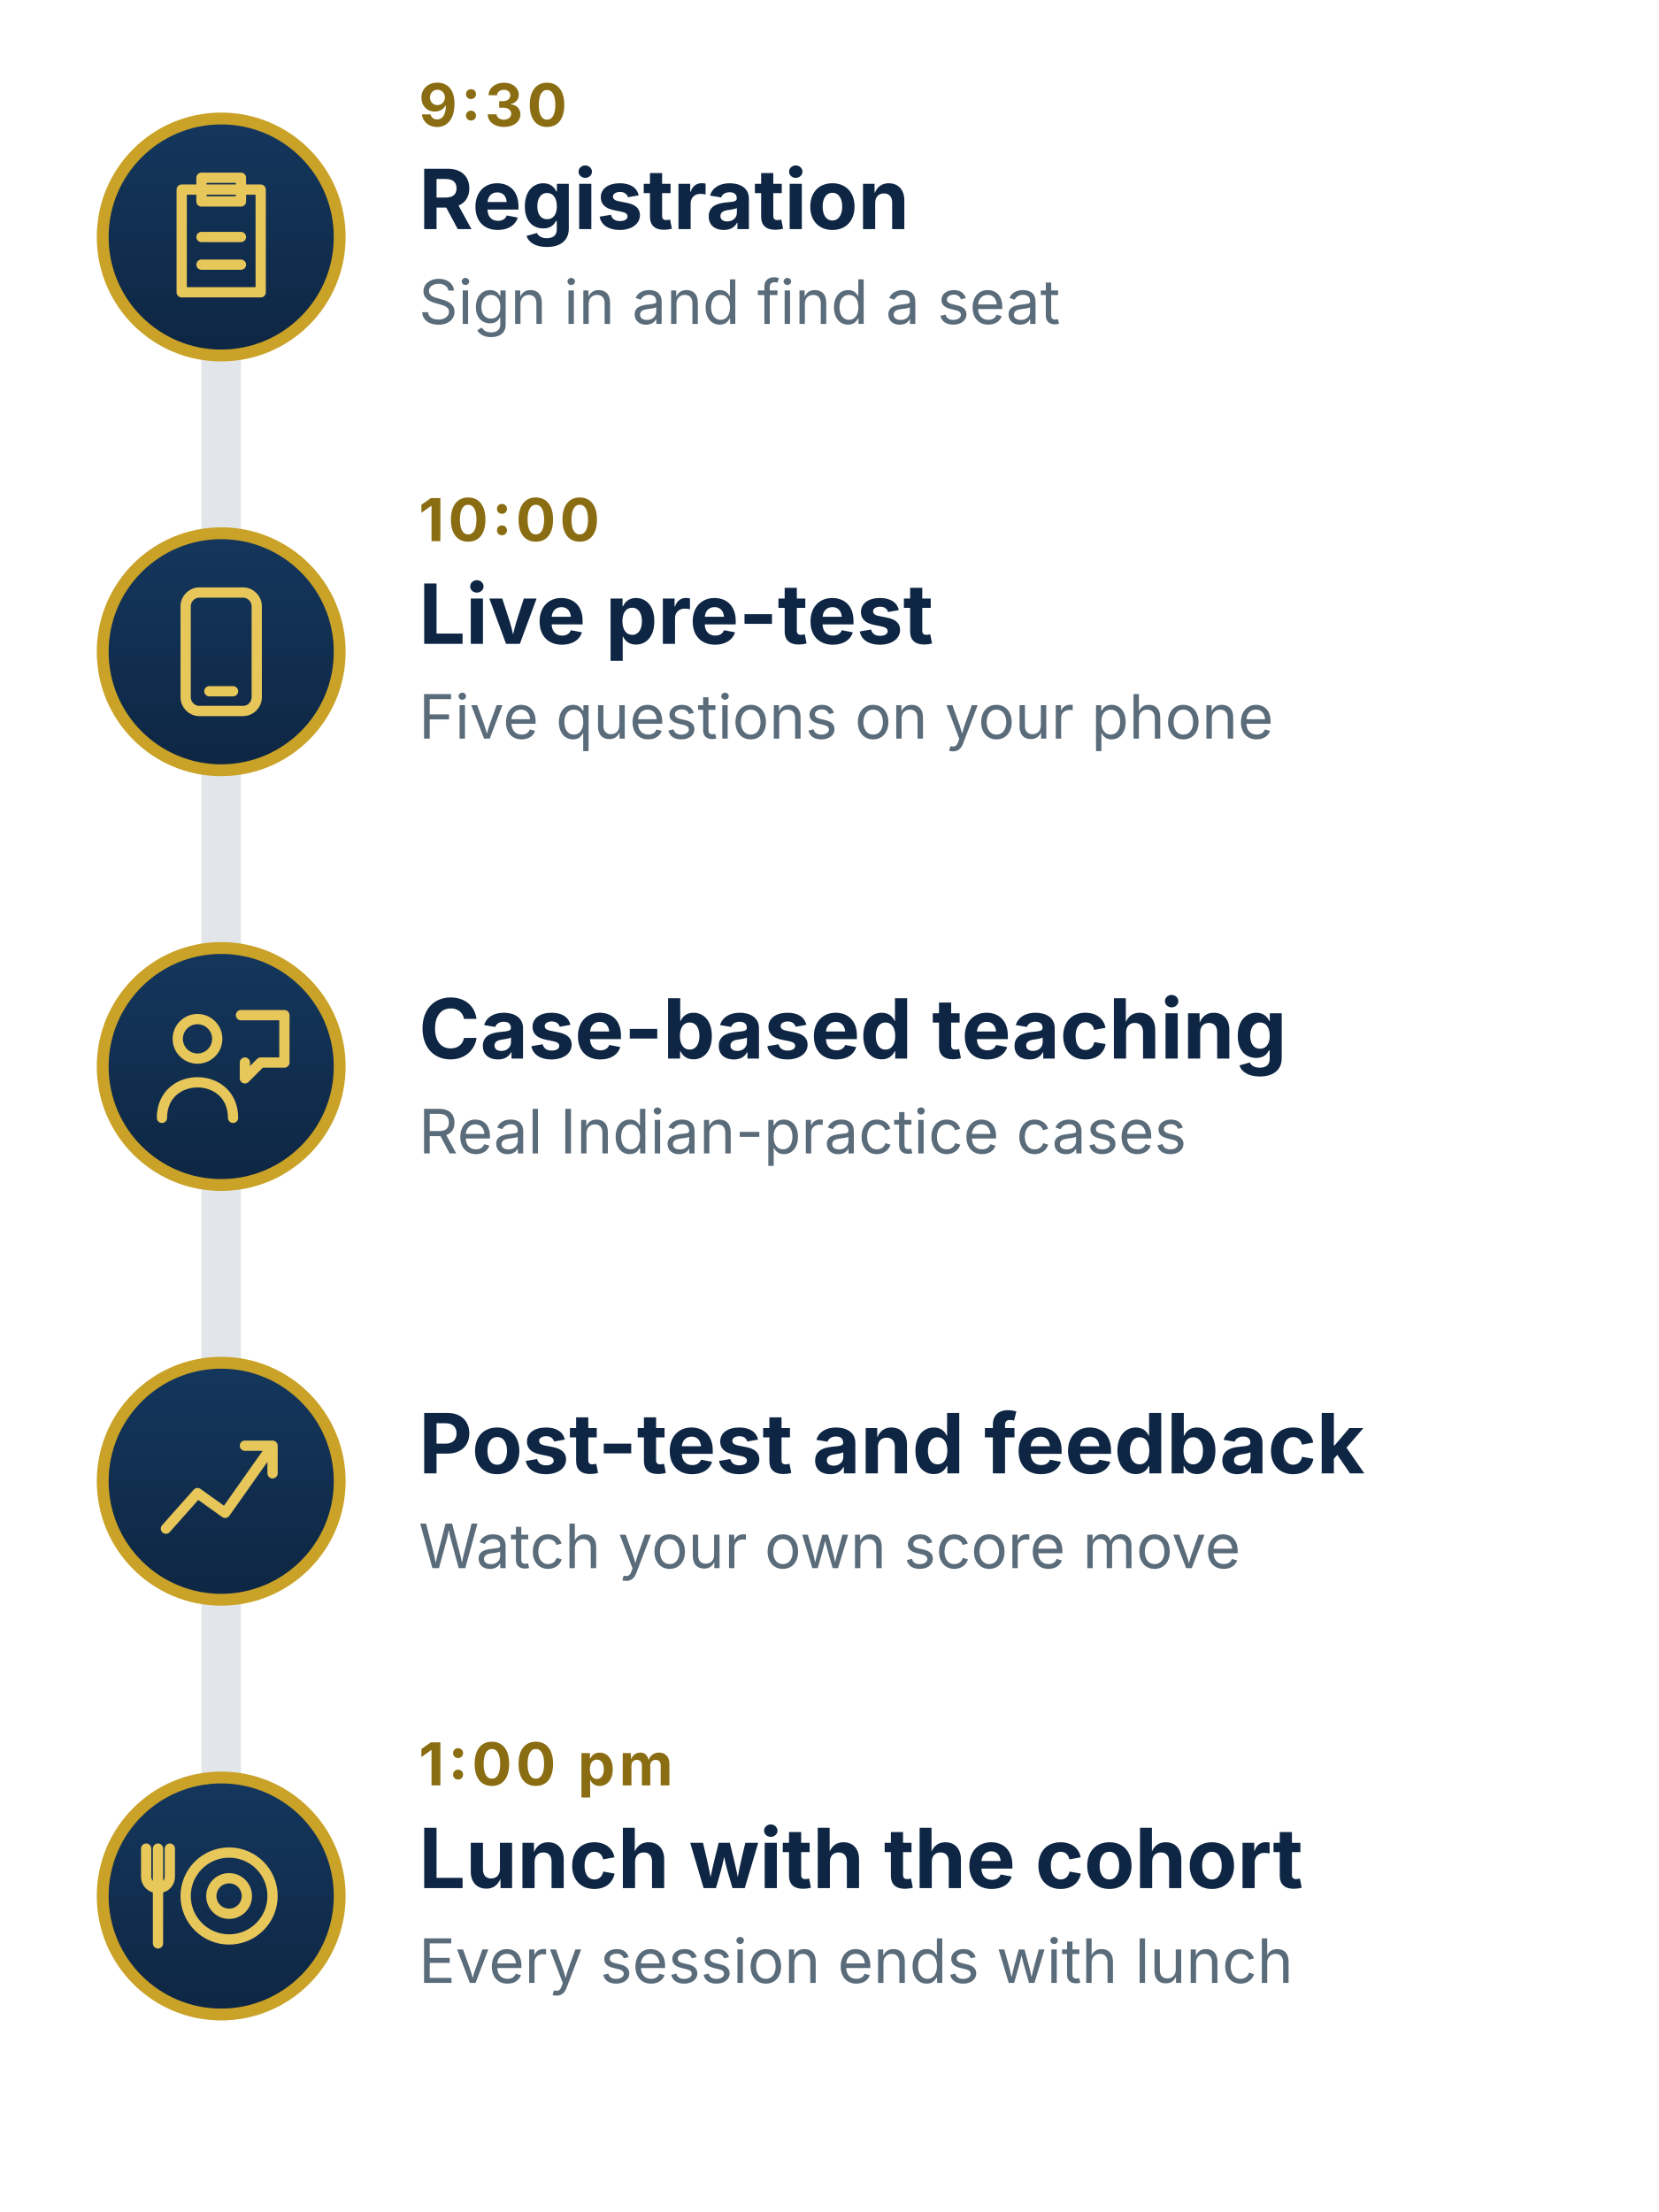
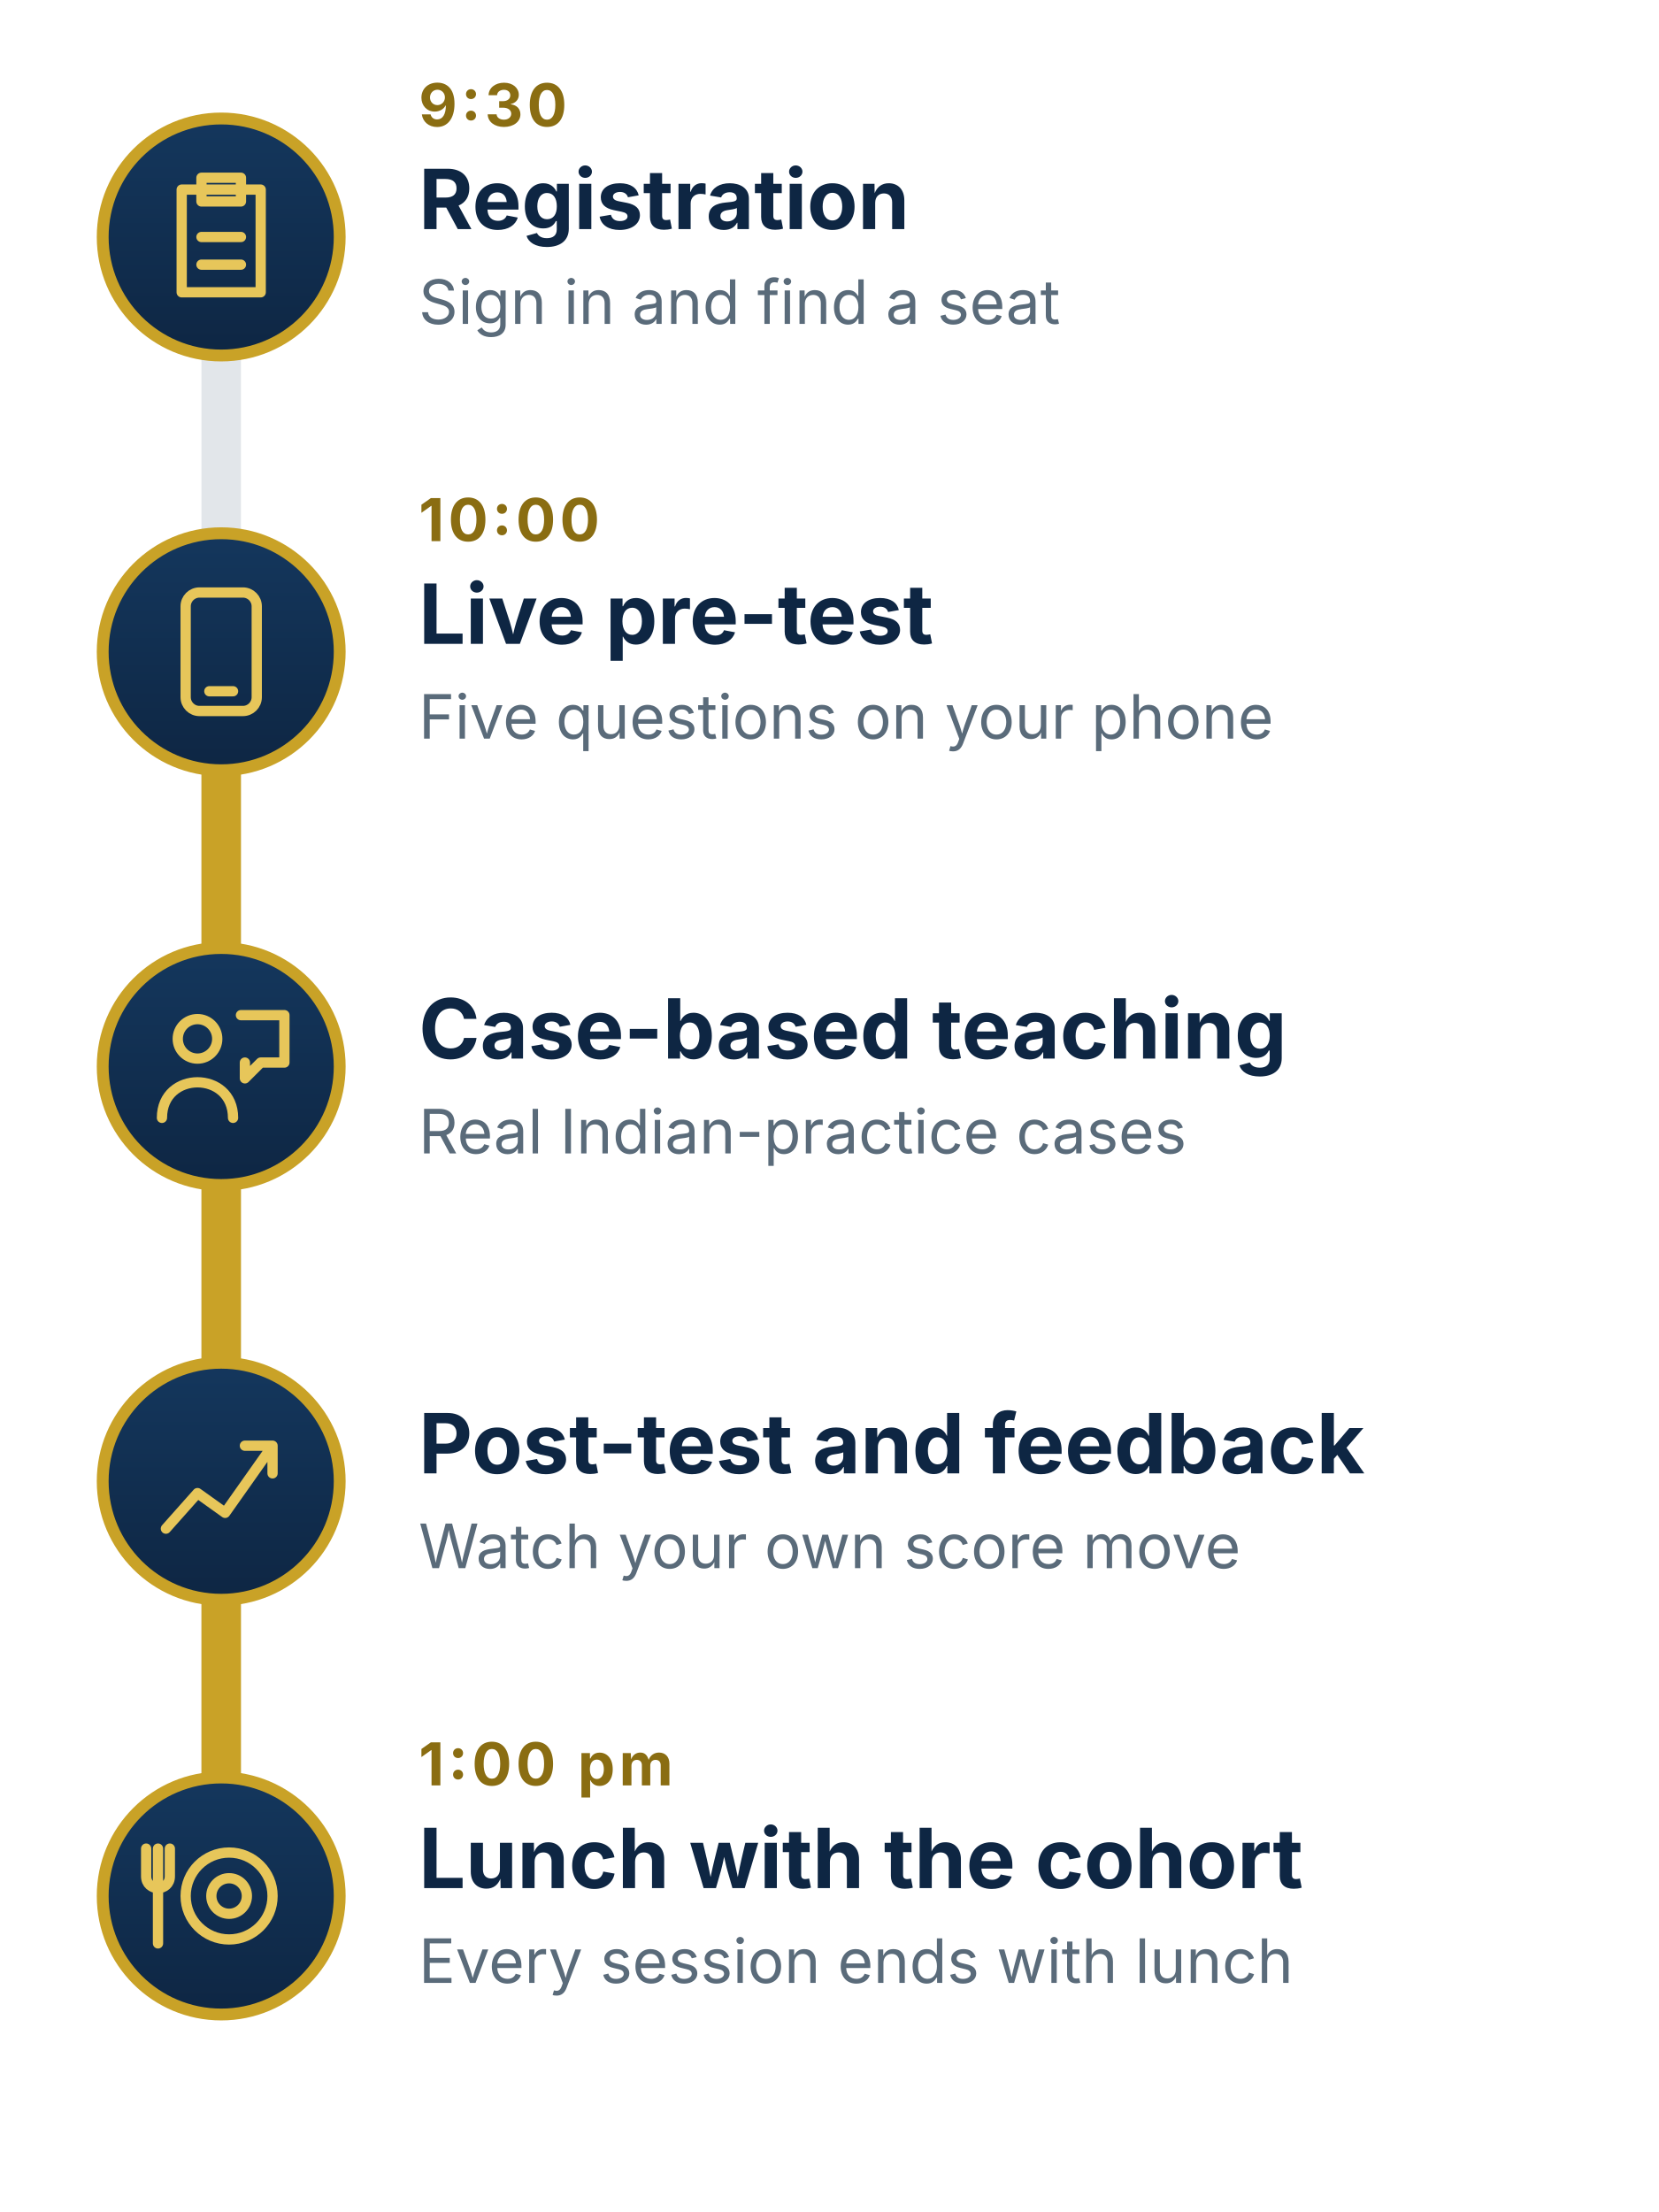
<svg xmlns="http://www.w3.org/2000/svg" viewBox="0 0 420 560" width="420" height="560" role="img" aria-labelledby="t d">
  <defs>
    <linearGradient id="gold" x1="0" y1="0" x2="1" y2="1">
      <stop offset="0" stop-color="#e7c65a" />
      <stop offset="1" stop-color="#c9a227" />
    </linearGradient>
    <linearGradient id="navy" x1="0" y1="0" x2="0" y2="1">
      <stop offset="0" stop-color="#14375d" />
      <stop offset="1" stop-color="#0e2643" />
    </linearGradient>
    <marker id="arr" viewBox="0 0 10 10" refX="8" refY="5" markerWidth="7" markerHeight="7" orient="auto-start-reverse">
      <path d="M0 0L10 5L0 10z" fill="#c9a227" />
    </marker>
  </defs>
  <line x1="56" y1="60" x2="56" y2="480" stroke="#e2e6ea" stroke-width="10" stroke-linecap="round" />
-   <line x1="56" y1="165" x2="56" y2="480" stroke="url(#gold)" stroke-width="10" stroke-linecap="round" />
+   <line x1="56" y1="165" x2="56" y2="480" stroke="#c9a227" stroke-width="10" stroke-linecap="round" />
  <circle cx="56" cy="60" r="30" fill="url(#navy)" stroke="#c9a227" stroke-width="3" />
  <path d="M46 48 h20 v26 h-20z M51 45 h10 v6 h-10z M51 60 h10 M51 67 h10" fill="none" stroke="#e7c65a" stroke-width="2.6" stroke-linecap="round" stroke-linejoin="round" />
  <text x="106.0" y="58.0" font-family="Inter, 'Segoe UI', Roboto, Helvetica, Arial, sans-serif" font-size="21" font-weight="700" fill="#0e2643" text-anchor="start">Registration</text>
  <text x="106.0" y="82.0" font-family="Inter, 'Segoe UI', Roboto, Helvetica, Arial, sans-serif" font-size="15.5" font-weight="400" fill="#5a6b7a" text-anchor="start">Sign in and find a seat</text>
  <text x="106.0" y="32.0" font-family="Inter, 'Segoe UI', Roboto, Helvetica, Arial, sans-serif" font-size="15" font-weight="700" fill="#8a6d12" text-anchor="start" letter-spacing="1">9:30</text>
  <circle cx="56" cy="165" r="30" fill="url(#navy)" stroke="#c9a227" stroke-width="3" />
  <rect x="47" y="150" width="18" height="30" rx="3.5" fill="none" stroke="#e7c65a" stroke-width="2.6" stroke-linecap="round" stroke-linejoin="round" />
  <path d="M53 175 h6" fill="none" stroke="#e7c65a" stroke-width="2.6" stroke-linecap="round" stroke-linejoin="round" />
  <text x="106.0" y="163.0" font-family="Inter, 'Segoe UI', Roboto, Helvetica, Arial, sans-serif" font-size="21" font-weight="700" fill="#0e2643" text-anchor="start">Live pre-test</text>
  <text x="106.0" y="187.0" font-family="Inter, 'Segoe UI', Roboto, Helvetica, Arial, sans-serif" font-size="15.5" font-weight="400" fill="#5a6b7a" text-anchor="start">Five questions on your phone</text>
  <text x="106.0" y="137.0" font-family="Inter, 'Segoe UI', Roboto, Helvetica, Arial, sans-serif" font-size="15" font-weight="700" fill="#8a6d12" text-anchor="start" letter-spacing="1">10:00</text>
  <circle cx="56" cy="270" r="30" fill="url(#navy)" stroke="#c9a227" stroke-width="3" />
  <circle cx="50" cy="263" r="5" fill="none" stroke="#e7c65a" stroke-width="2.6" stroke-linecap="round" stroke-linejoin="round" />
  <path d="M41 283 c0 -12 18 -12 18 0" fill="none" stroke="#e7c65a" stroke-width="2.6" stroke-linecap="round" stroke-linejoin="round" />
  <path d="M61 257 h11 v12 h-6 l-4 4 v-4" fill="none" stroke="#e7c65a" stroke-width="2.6" stroke-linecap="round" stroke-linejoin="round" />
  <text x="106.0" y="268.0" font-family="Inter, 'Segoe UI', Roboto, Helvetica, Arial, sans-serif" font-size="21" font-weight="700" fill="#0e2643" text-anchor="start">Case-based teaching</text>
  <text x="106.0" y="292.0" font-family="Inter, 'Segoe UI', Roboto, Helvetica, Arial, sans-serif" font-size="15.5" font-weight="400" fill="#5a6b7a" text-anchor="start">Real Indian-practice cases</text>
  <circle cx="56" cy="375" r="30" fill="url(#navy)" stroke="#c9a227" stroke-width="3" />
  <path d="M42 387 l8 -9 l7 5 l12 -17 M62 366 h7 v7" fill="none" stroke="#e7c65a" stroke-width="2.6" stroke-linecap="round" stroke-linejoin="round" />
  <text x="106.0" y="373.0" font-family="Inter, 'Segoe UI', Roboto, Helvetica, Arial, sans-serif" font-size="21" font-weight="700" fill="#0e2643" text-anchor="start">Post-test and feedback</text>
  <text x="106.0" y="397.0" font-family="Inter, 'Segoe UI', Roboto, Helvetica, Arial, sans-serif" font-size="15.5" font-weight="400" fill="#5a6b7a" text-anchor="start">Watch your own score move</text>
  <circle cx="56" cy="480" r="30" fill="url(#navy)" stroke="#c9a227" stroke-width="3" />
  <circle cx="58" cy="480" r="11" fill="none" stroke="#e7c65a" stroke-width="2.6" stroke-linecap="round" stroke-linejoin="round" />
  <circle cx="58" cy="480" r="4.5" fill="none" stroke="#e7c65a" stroke-width="2.6" stroke-linecap="round" stroke-linejoin="round" />
  <path d="M40 468 v24 M37 468 v7 c0 4 6 4 6 0 v-7" fill="none" stroke="#e7c65a" stroke-width="2.6" stroke-linecap="round" stroke-linejoin="round" />
  <text x="106.0" y="478.0" font-family="Inter, 'Segoe UI', Roboto, Helvetica, Arial, sans-serif" font-size="21" font-weight="700" fill="#0e2643" text-anchor="start">Lunch with the cohort</text>
  <text x="106.0" y="502.0" font-family="Inter, 'Segoe UI', Roboto, Helvetica, Arial, sans-serif" font-size="15.5" font-weight="400" fill="#5a6b7a" text-anchor="start">Every session ends with lunch</text>
  <text x="106.0" y="452.0" font-family="Inter, 'Segoe UI', Roboto, Helvetica, Arial, sans-serif" font-size="15" font-weight="700" fill="#8a6d12" text-anchor="start" letter-spacing="1">1:00 pm</text>
</svg>
